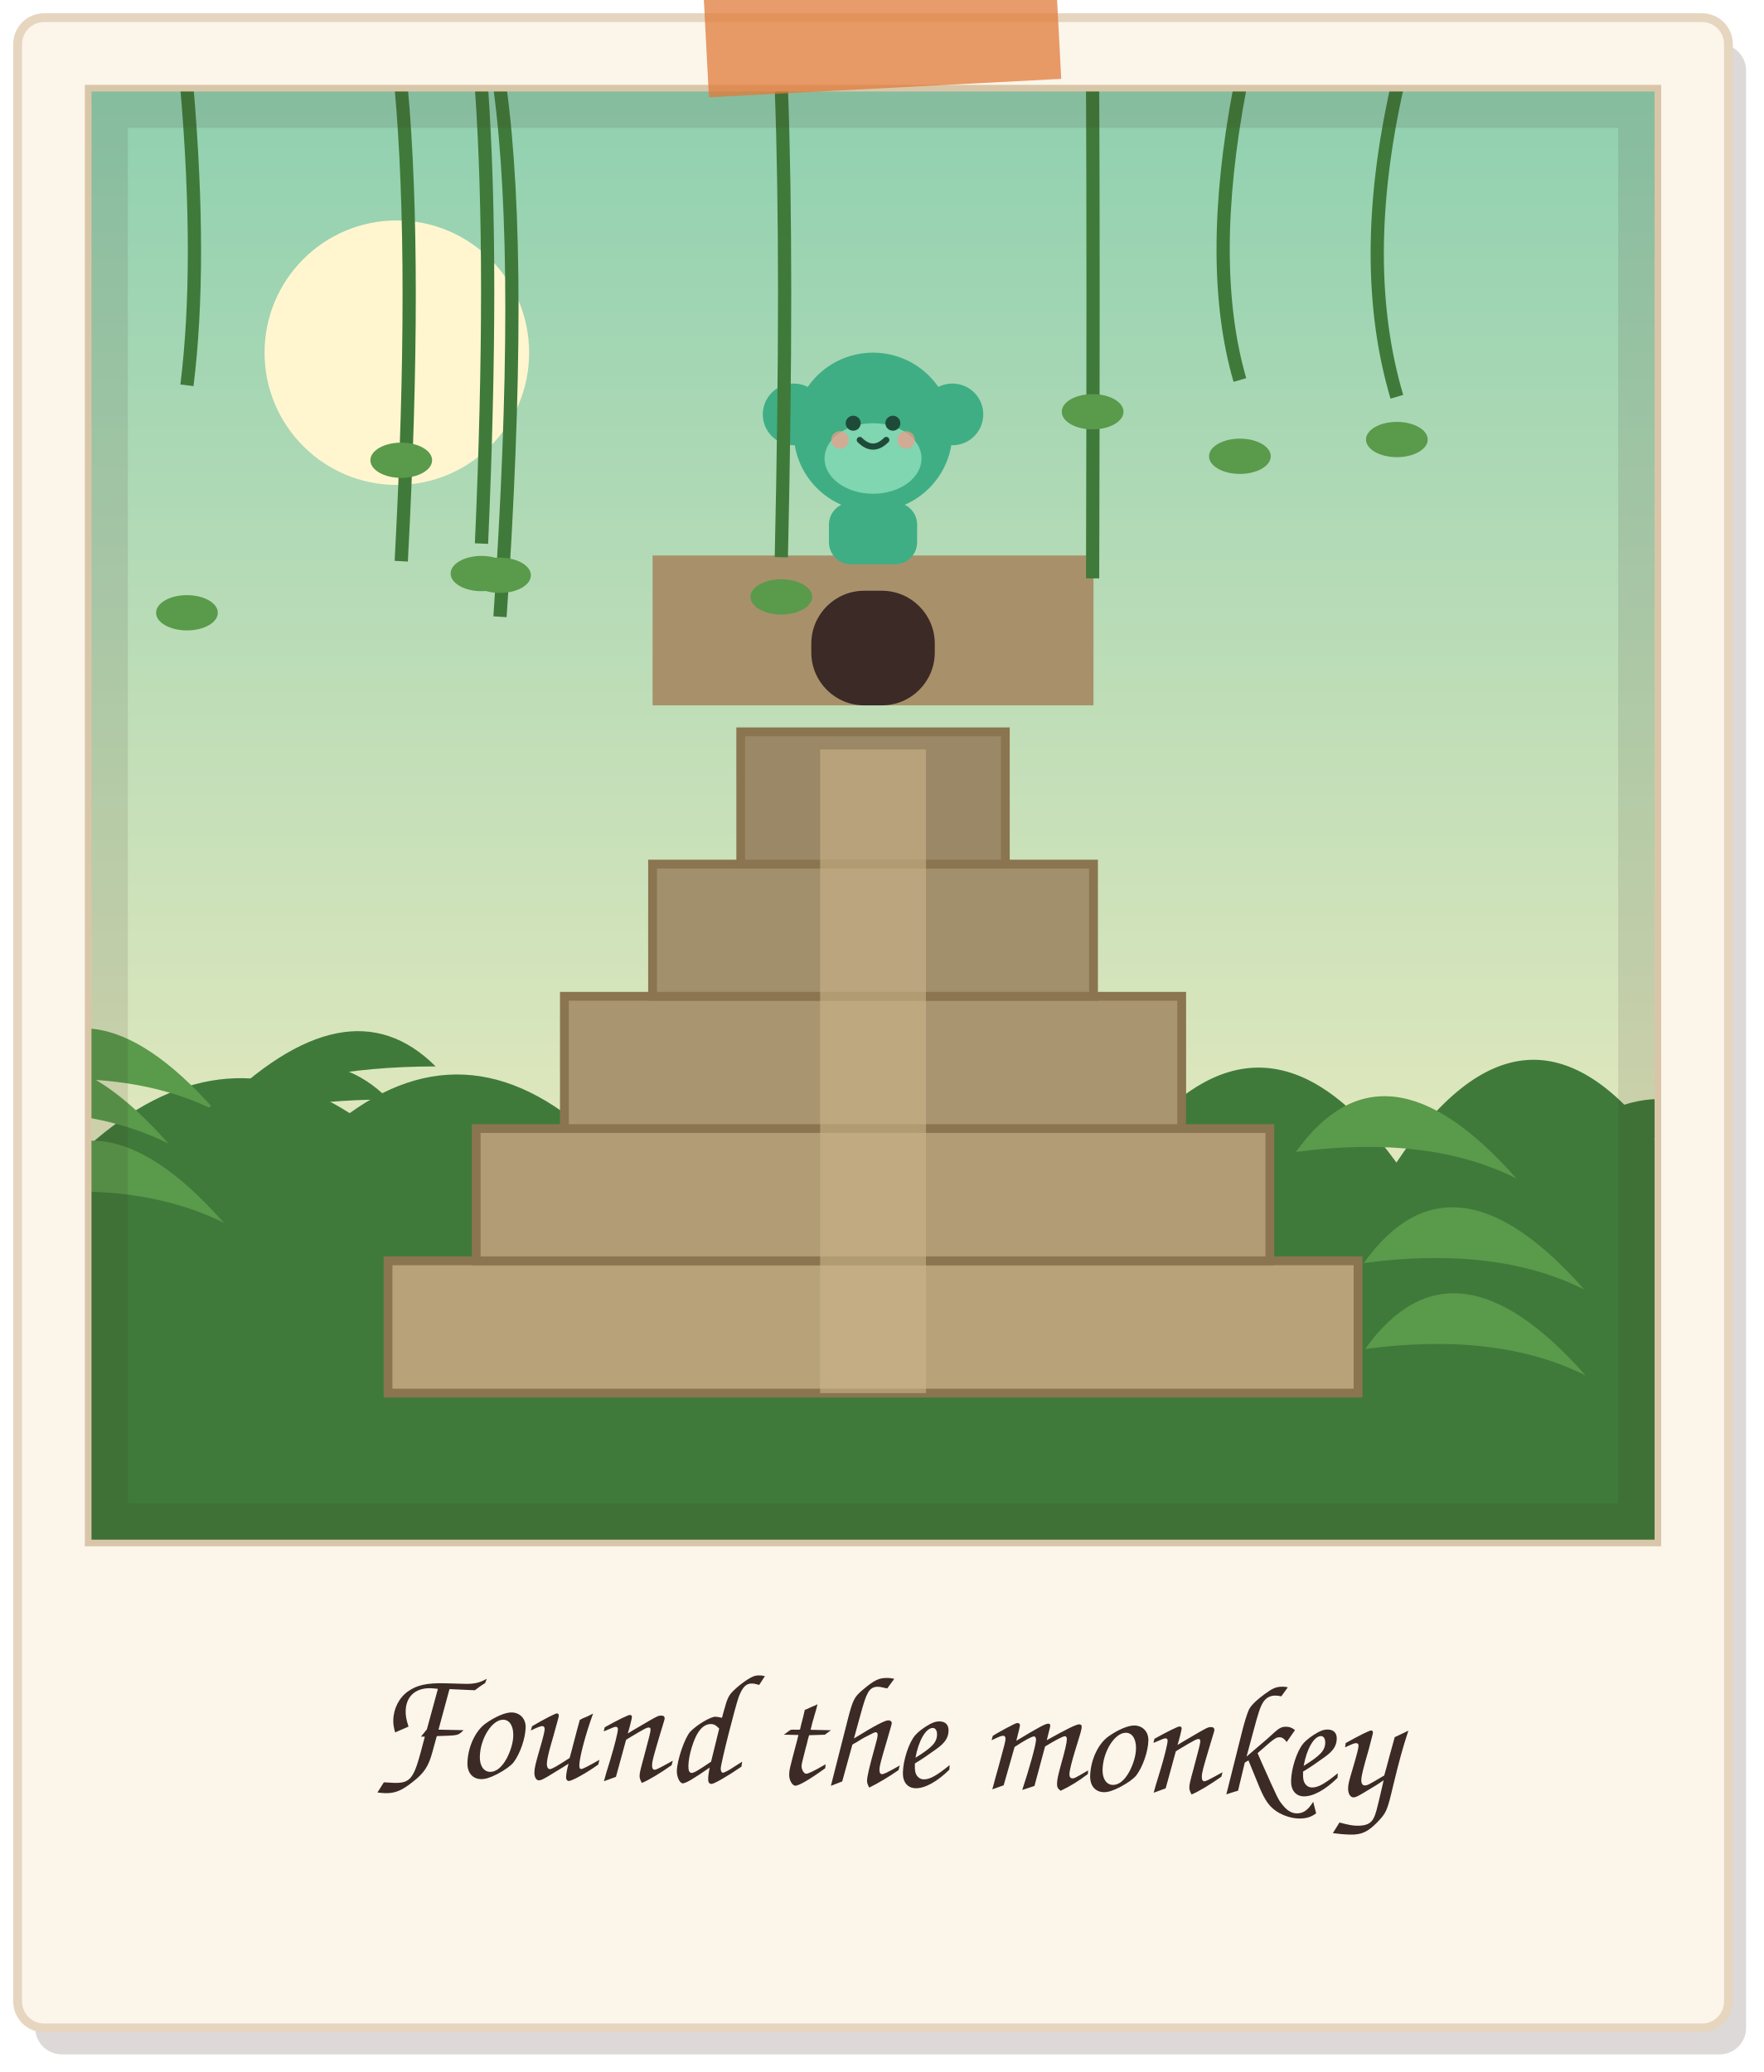
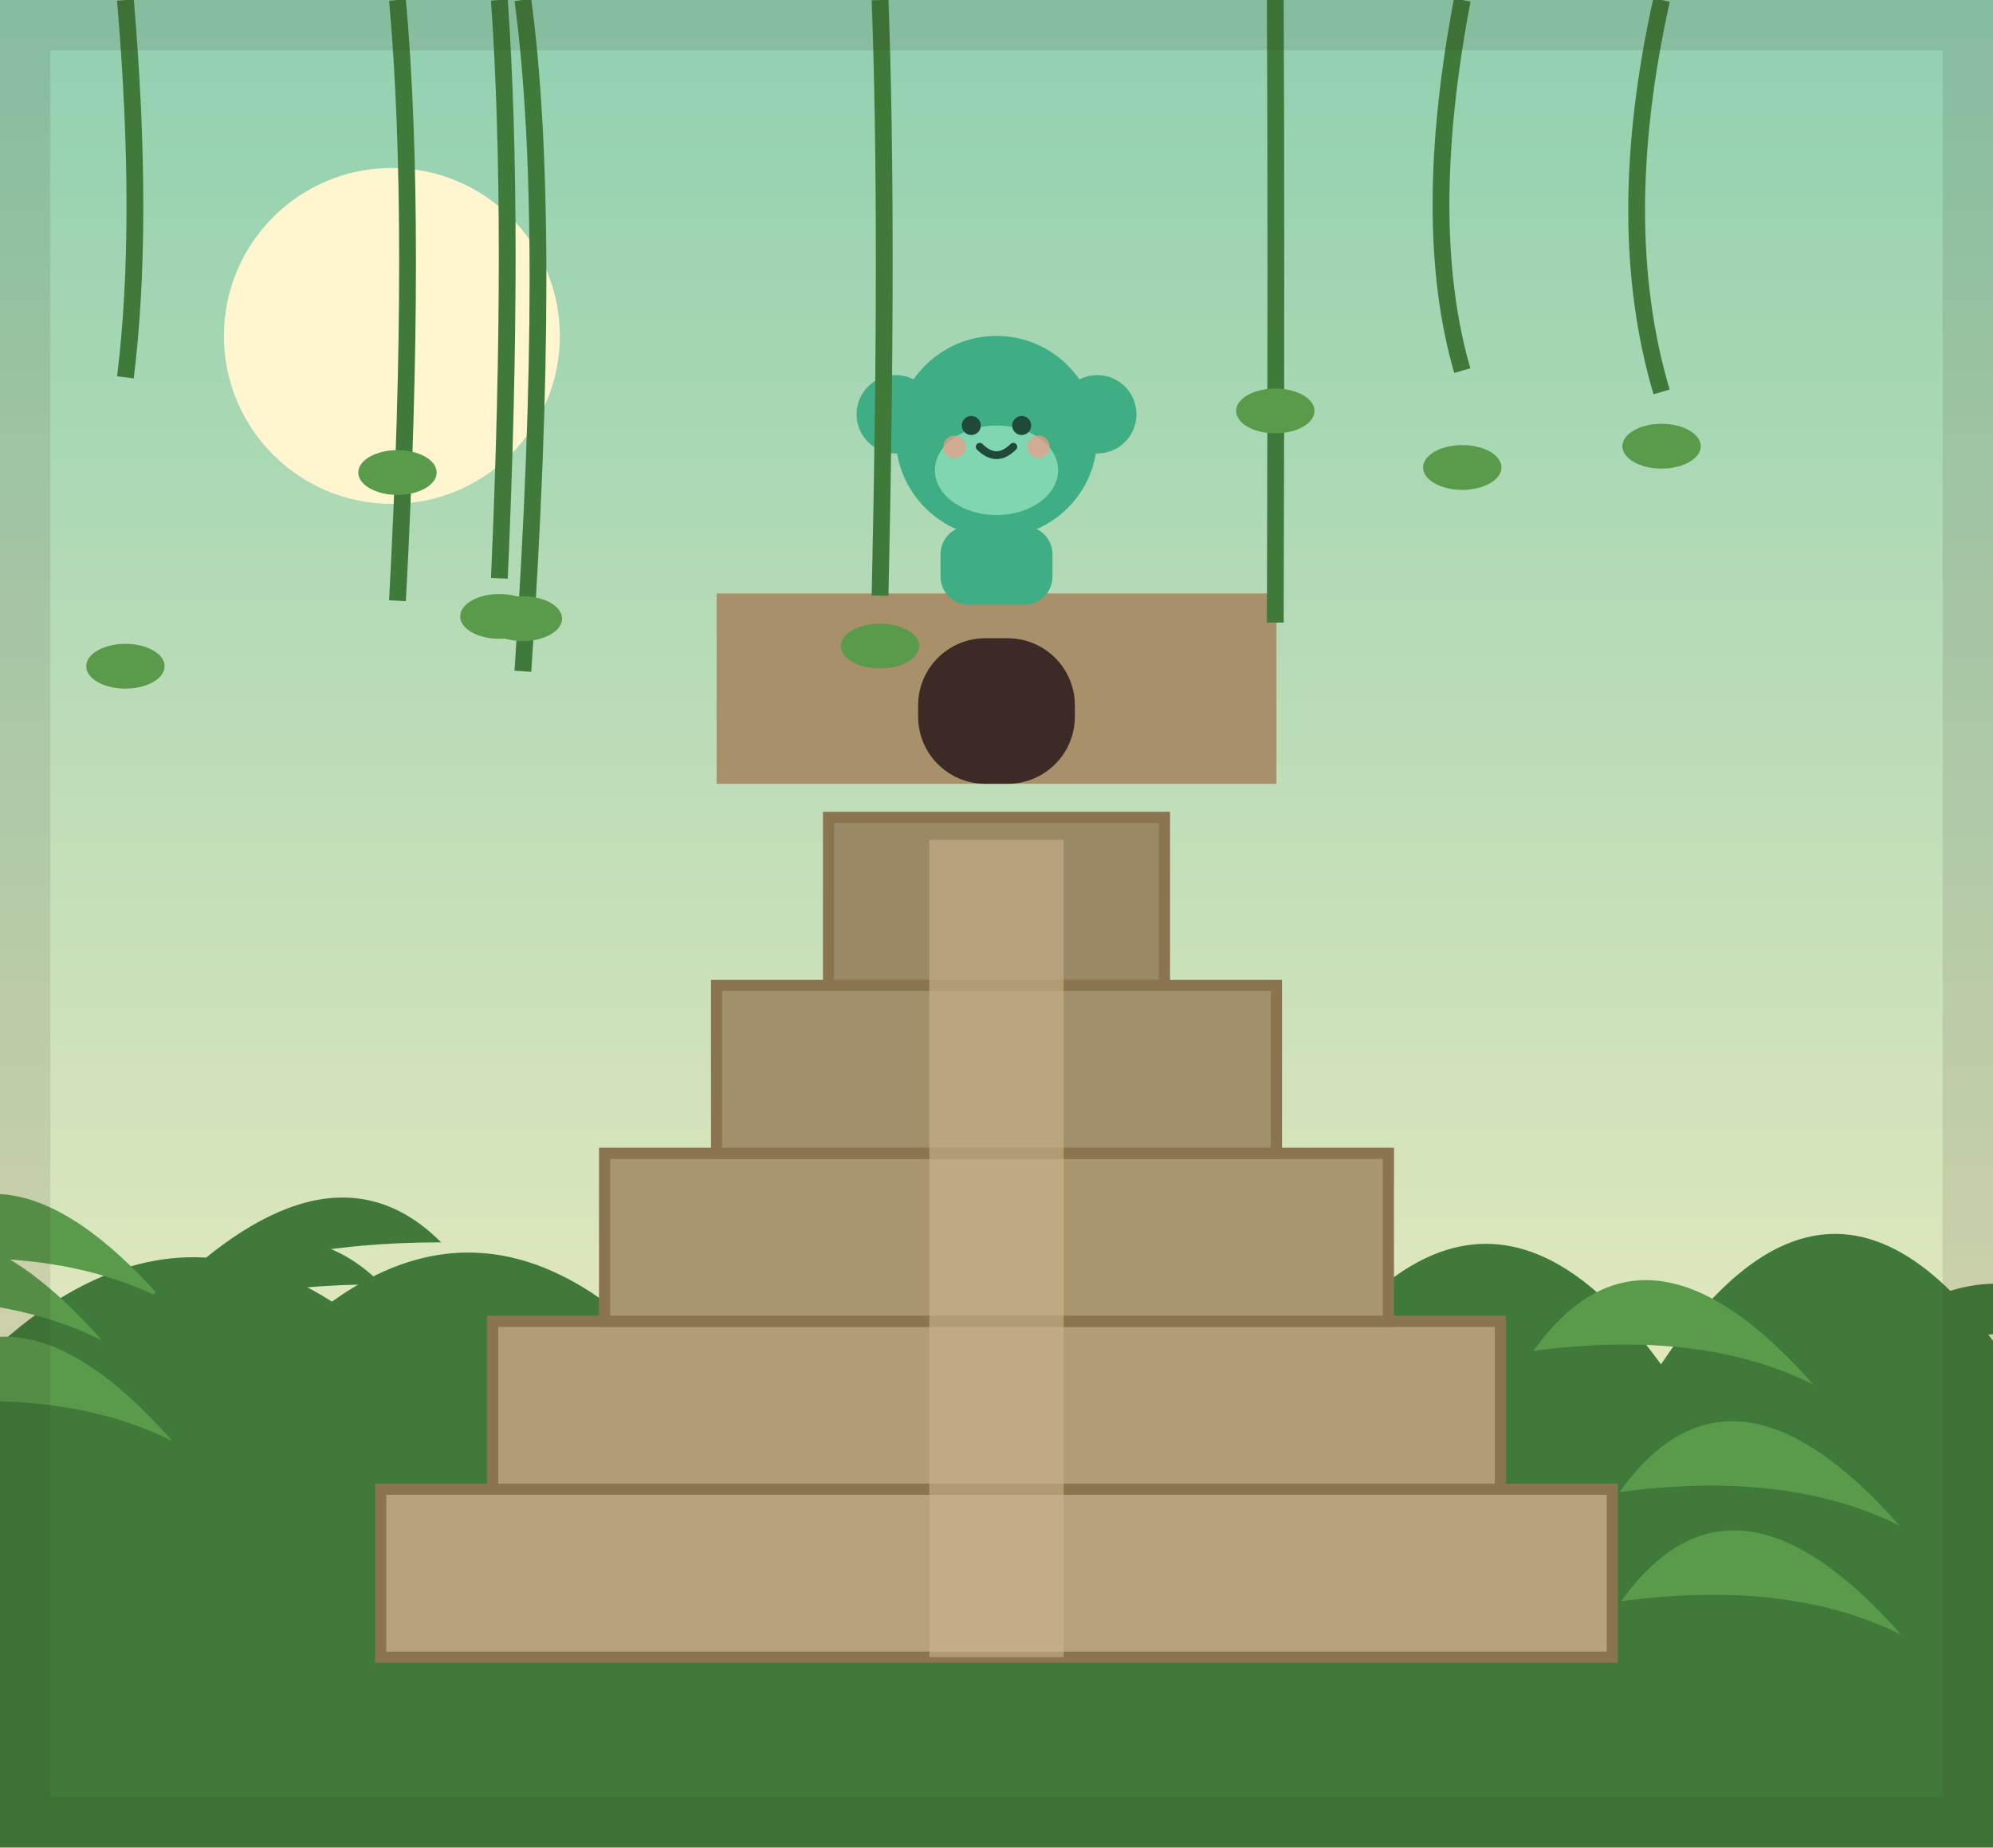
- <svg xmlns="http://www.w3.org/2000/svg" viewBox="0 0 400 470" width="400" height="470">
-   <rect x="8" y="10" width="388" height="456" rx="6" fill="#3b2a26" opacity="0.18" />
-   <rect x="4" y="4" width="388" height="456" rx="6" fill="#fbf5ea" stroke="#e6d6bf" stroke-width="2" />
+ <svg xmlns="http://www.w3.org/2000/svg" viewBox="0 0 356 330" width="356" height="330">
  <clipPath id="pic">
-     <rect x="20" y="20" width="356" height="330" rx="2" />
+     <rect width="356" height="330" />
  </clipPath>
  <g clip-path="url(#pic)">
-     <g transform="translate(20 20)">
-       <defs>
-         <linearGradient id="sk" x1="0" y1="0" x2="0" y2="1">
-           <stop offset="0" stop-color="#8fd0b0" />
-           <stop offset="1" stop-color="#fff0c2" />
-         </linearGradient>
-       </defs>
-       <rect width="356" height="330" fill="url(#sk)" />
-       <circle cx="70" cy="60" r="30" fill="#fff6d0" />
-       <path d="M0 330L0 240Q29.7 213.5 59.3 232.5Q89 211.1 118.7 241.9Q148.3 200.9 178 241Q207.7 197.2 237.3 239.6Q267 202.8 296.7 243.7Q326.3 199.3 356 239.5L356 330Z" fill="#3f7a3a" />
-       <rect x="68" y="266" width="220" height="30" fill="#b8a27a" stroke="#8a7550" stroke-width="2" />
-       <rect x="88" y="236" width="180" height="30" fill="#b19c75" stroke="#8a7550" stroke-width="2" />
-       <rect x="108" y="206" width="140" height="30" fill="#a99570" stroke="#8a7550" stroke-width="2" />
-       <rect x="128" y="176" width="100" height="30" fill="#a28f6b" stroke="#8a7550" stroke-width="2" />
-       <rect x="148" y="146" width="60" height="30" fill="#9b8866" stroke="#8a7550" stroke-width="2" />
-       <rect x="128" y="106" width="100" height="34" fill="#a8916a" />
-       <rect x="164" y="114" width="28" height="26" rx="12" fill="#3b2a26" />
-       <rect x="166" y="150" width="24" height="146" fill="#cbb48a" opacity="0.6" />
-       <circle cx="178" cy="78" r="18" fill="#3fae84" />
-       <circle cx="160" cy="74" r="7" fill="#3fae84" />
-       <circle cx="196" cy="74" r="7" fill="#3fae84" />
-       <ellipse cx="178" cy="84" rx="11" ry="8" fill="#7fd6b0" />
-       <circle cx="173.5" cy="76" r="1.7" fill="#1f4a3a" />
-       <circle cx="182.5" cy="76" r="1.7" fill="#1f4a3a" />
-       <circle cx="170.5" cy="79.8" r="2" fill="#f29a8a" opacity="0.7" />
-       <circle cx="185.5" cy="79.8" r="2" fill="#f29a8a" opacity="0.7" />
-       <path d="M175 79.8Q178 82.8 181 79.8" stroke="#1f4a3a" stroke-width="1.4" fill="none" stroke-linecap="round" />
-       <rect x="168" y="94" width="20" height="14" rx="5" fill="#3fae84" />
-       <path d="M71 0q3.6 40 0 107.3" stroke="#3f7a3a" stroke-width="3" fill="none" />
-       <ellipse cx="71" cy="84.4" rx="7" ry="4" fill="#5a9a4b" />
-       <path d="M22.4 0q3.4 40 0 67.4" stroke="#3f7a3a" stroke-width="3" fill="none" />
-       <ellipse cx="22.4" cy="119" rx="7" ry="4" fill="#5a9a4b" />
-       <path d="M261.2 0q-7.6 40 0 66.2" stroke="#3f7a3a" stroke-width="3" fill="none" />
-       <ellipse cx="261.2" cy="83.5" rx="7" ry="4" fill="#5a9a4b" />
-       <path d="M89.2 0q2.8 40 0 103.3" stroke="#3f7a3a" stroke-width="3" fill="none" />
-       <ellipse cx="89.2" cy="110.1" rx="7" ry="4" fill="#5a9a4b" />
-       <path d="M157.2 0q1.5 40 0 106.4" stroke="#3f7a3a" stroke-width="3" fill="none" />
-       <ellipse cx="157.2" cy="115.4" rx="7" ry="4" fill="#5a9a4b" />
-       <path d="M93.4 0q5.4 40 0 119.9" stroke="#3f7a3a" stroke-width="3" fill="none" />
-       <ellipse cx="93.4" cy="110.5" rx="7" ry="4" fill="#5a9a4b" />
-       <path d="M296.8 0q-8.9 40 0 70" stroke="#3f7a3a" stroke-width="3" fill="none" />
-       <ellipse cx="296.8" cy="79.7" rx="7" ry="4" fill="#5a9a4b" />
-       <path d="M227.8 0q0.2 40 0 111.2" stroke="#3f7a3a" stroke-width="3" fill="none" />
-       <ellipse cx="227.8" cy="73.4" rx="7" ry="4" fill="#5a9a4b" />
-       <path d="M28.8 231.9q30 -30 50 -10q-30 0 -50 10Z" fill="#3f7a3a" />
-       <path d="M28.8 231.9q-30 -34 -50 -6q30 -4 50 6Z" fill="#5a9a4b" />
-       <path d="M339.6 292q30 -30 50 -10q-30 0 -50 10Z" fill="#3f7a3a" />
-       <path d="M339.6 292q-30 -34 -50 -6q30 -4 50 6Z" fill="#5a9a4b" />
-       <path d="M18.2 239.4q30 -30 50 -10q-30 0 -50 10Z" fill="#3f7a3a" />
-       <path d="M18.2 239.4q-30 -34 -50 -6q30 -4 50 6Z" fill="#5a9a4b" />
-       <path d="M323.9 247.3q30 -30 50 -10q-30 0 -50 10Z" fill="#3f7a3a" />
-       <path d="M323.9 247.3q-30 -34 -50 -6q30 -4 50 6Z" fill="#5a9a4b" />
-       <path d="M30.8 257.4q30 -30 50 -10q-30 0 -50 10Z" fill="#3f7a3a" />
-       <path d="M30.8 257.4q-30 -34 -50 -6q30 -4 50 6Z" fill="#5a9a4b" />
-       <path d="M339.3 272.5q30 -30 50 -10q-30 0 -50 10Z" fill="#3f7a3a" />
-       <path d="M339.3 272.5q-30 -34 -50 -6q30 -4 50 6Z" fill="#5a9a4b" />
-       <rect width="356" height="330" fill="none" stroke="#3b2a26" stroke-opacity="0.12" stroke-width="18" />
-     </g>
+     <defs>
+       <linearGradient id="sk" x1="0" y1="0" x2="0" y2="1">
+         <stop offset="0" stop-color="#8fd0b0" />
+         <stop offset="1" stop-color="#fff0c2" />
+       </linearGradient>
+     </defs>
+     <rect width="356" height="330" fill="url(#sk)" />
+     <circle cx="70" cy="60" r="30" fill="#fff6d0" />
+     <path d="M0 330L0 240Q29.7 213.5 59.3 232.5Q89 211.1 118.7 241.9Q148.3 200.9 178 241Q207.7 197.2 237.3 239.6Q267 202.8 296.7 243.7Q326.3 199.3 356 239.5L356 330Z" fill="#3f7a3a" />
+     <rect x="68" y="266" width="220" height="30" fill="#b8a27a" stroke="#8a7550" stroke-width="2" />
+     <rect x="88" y="236" width="180" height="30" fill="#b19c75" stroke="#8a7550" stroke-width="2" />
+     <rect x="108" y="206" width="140" height="30" fill="#a99570" stroke="#8a7550" stroke-width="2" />
+     <rect x="128" y="176" width="100" height="30" fill="#a28f6b" stroke="#8a7550" stroke-width="2" />
+     <rect x="148" y="146" width="60" height="30" fill="#9b8866" stroke="#8a7550" stroke-width="2" />
+     <rect x="128" y="106" width="100" height="34" fill="#a8916a" />
+     <rect x="164" y="114" width="28" height="26" rx="12" fill="#3b2a26" />
+     <rect x="166" y="150" width="24" height="146" fill="#cbb48a" opacity="0.6" />
+     <circle cx="178" cy="78" r="18" fill="#3fae84" />
+     <circle cx="160" cy="74" r="7" fill="#3fae84" />
+     <circle cx="196" cy="74" r="7" fill="#3fae84" />
+     <ellipse cx="178" cy="84" rx="11" ry="8" fill="#7fd6b0" />
+     <circle cx="173.5" cy="76" r="1.7" fill="#1f4a3a" />
+     <circle cx="182.5" cy="76" r="1.7" fill="#1f4a3a" />
+     <circle cx="170.5" cy="79.8" r="2" fill="#f29a8a" opacity="0.7" />
+     <circle cx="185.5" cy="79.8" r="2" fill="#f29a8a" opacity="0.7" />
+     <path d="M175 79.8Q178 82.8 181 79.8" stroke="#1f4a3a" stroke-width="1.4" fill="none" stroke-linecap="round" />
+     <rect x="168" y="94" width="20" height="14" rx="5" fill="#3fae84" />
+     <path d="M71 0q3.6 40 0 107.3" stroke="#3f7a3a" stroke-width="3" fill="none" />
+     <ellipse cx="71" cy="84.4" rx="7" ry="4" fill="#5a9a4b" />
+     <path d="M22.4 0q3.4 40 0 67.4" stroke="#3f7a3a" stroke-width="3" fill="none" />
+     <ellipse cx="22.4" cy="119" rx="7" ry="4" fill="#5a9a4b" />
+     <path d="M261.2 0q-7.6 40 0 66.2" stroke="#3f7a3a" stroke-width="3" fill="none" />
+     <ellipse cx="261.2" cy="83.5" rx="7" ry="4" fill="#5a9a4b" />
+     <path d="M89.2 0q2.8 40 0 103.3" stroke="#3f7a3a" stroke-width="3" fill="none" />
+     <ellipse cx="89.2" cy="110.1" rx="7" ry="4" fill="#5a9a4b" />
+     <path d="M157.2 0q1.5 40 0 106.4" stroke="#3f7a3a" stroke-width="3" fill="none" />
+     <ellipse cx="157.2" cy="115.4" rx="7" ry="4" fill="#5a9a4b" />
+     <path d="M93.4 0q5.4 40 0 119.9" stroke="#3f7a3a" stroke-width="3" fill="none" />
+     <ellipse cx="93.4" cy="110.5" rx="7" ry="4" fill="#5a9a4b" />
+     <path d="M296.8 0q-8.9 40 0 70" stroke="#3f7a3a" stroke-width="3" fill="none" />
+     <ellipse cx="296.8" cy="79.7" rx="7" ry="4" fill="#5a9a4b" />
+     <path d="M227.8 0q0.2 40 0 111.2" stroke="#3f7a3a" stroke-width="3" fill="none" />
+     <ellipse cx="227.8" cy="73.4" rx="7" ry="4" fill="#5a9a4b" />
+     <path d="M28.8 231.9q30 -30 50 -10q-30 0 -50 10Z" fill="#3f7a3a" />
+     <path d="M28.8 231.9q-30 -34 -50 -6q30 -4 50 6Z" fill="#5a9a4b" />
+     <path d="M339.6 292q30 -30 50 -10q-30 0 -50 10Z" fill="#3f7a3a" />
+     <path d="M339.6 292q-30 -34 -50 -6q30 -4 50 6Z" fill="#5a9a4b" />
+     <path d="M18.2 239.4q30 -30 50 -10q-30 0 -50 10Z" fill="#3f7a3a" />
+     <path d="M18.2 239.4q-30 -34 -50 -6q30 -4 50 6Z" fill="#5a9a4b" />
+     <path d="M323.9 247.3q30 -30 50 -10q-30 0 -50 10Z" fill="#3f7a3a" />
+     <path d="M323.9 247.3q-30 -34 -50 -6q30 -4 50 6Z" fill="#5a9a4b" />
+     <path d="M30.8 257.4q30 -30 50 -10q-30 0 -50 10Z" fill="#3f7a3a" />
+     <path d="M30.8 257.4q-30 -34 -50 -6q30 -4 50 6Z" fill="#5a9a4b" />
+     <path d="M339.3 272.5q30 -30 50 -10q-30 0 -50 10Z" fill="#3f7a3a" />
+     <path d="M339.3 272.5q-30 -34 -50 -6q30 -4 50 6Z" fill="#5a9a4b" />
+     <rect width="356" height="330" fill="none" stroke="#3b2a26" stroke-opacity="0.12" stroke-width="18" />
  </g>
-   <rect x="20" y="20" width="356" height="330" fill="none" stroke="#d9c6a8" stroke-width="1.5" />
-   <text x="200" y="405" text-anchor="middle" font-family="'Caveat', 'Comic Sans MS', cursive" font-size="36" fill="#3b2a26" transform="rotate(1.2 200 405)">Found the monkey</text>
-   <rect x="160" y="-8" width="80" height="28" fill="#e07b39" opacity="0.75" transform="rotate(-3 200 6)" />
</svg>
